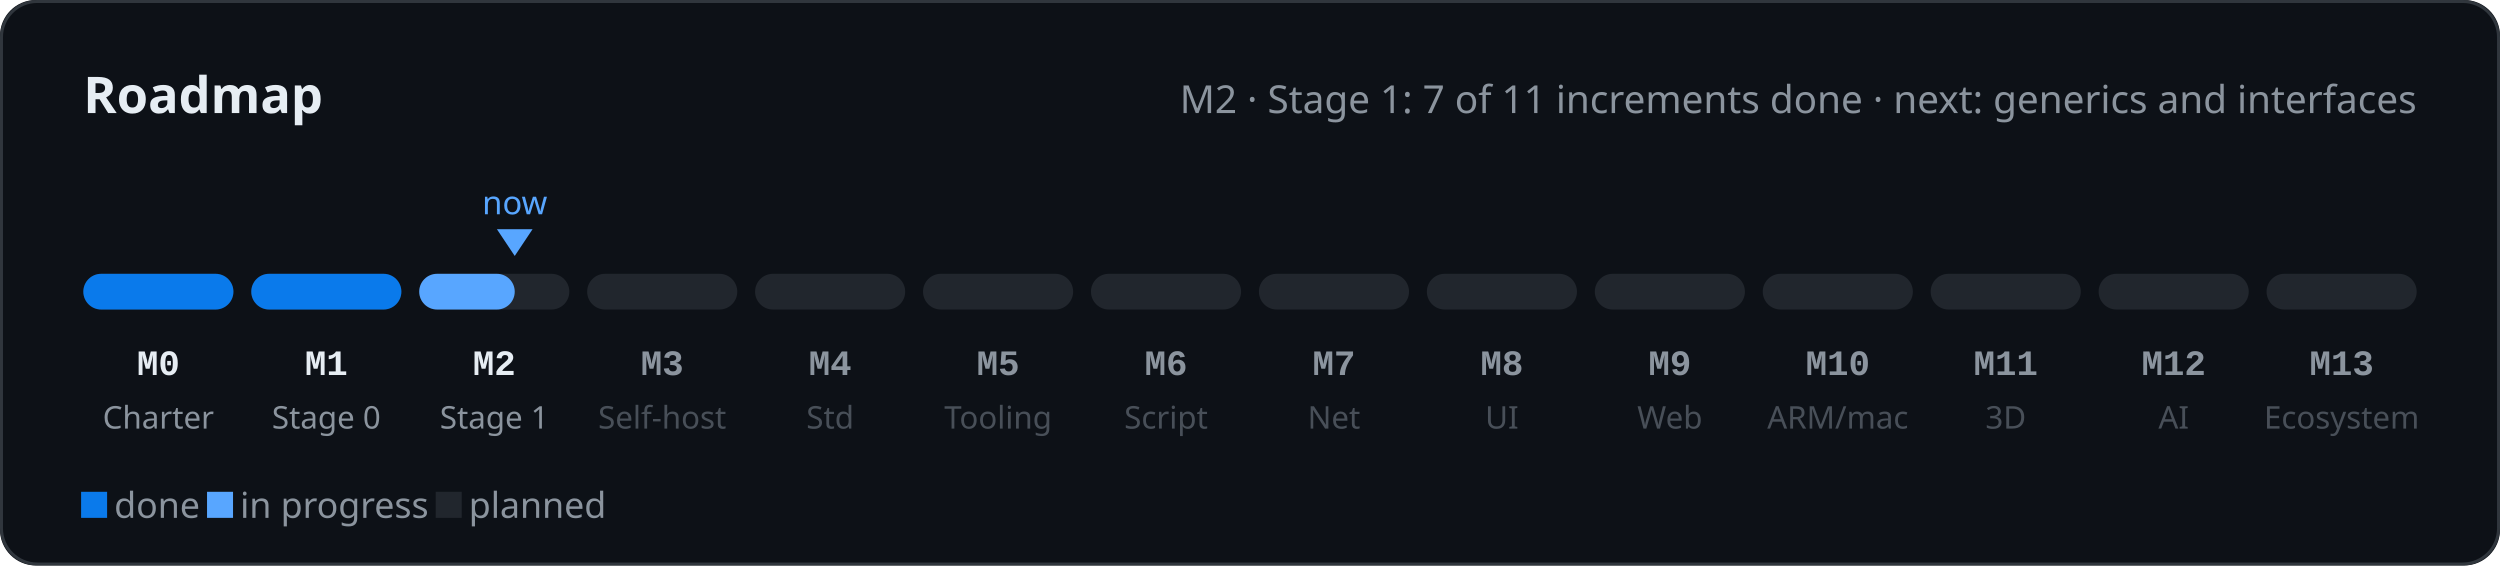
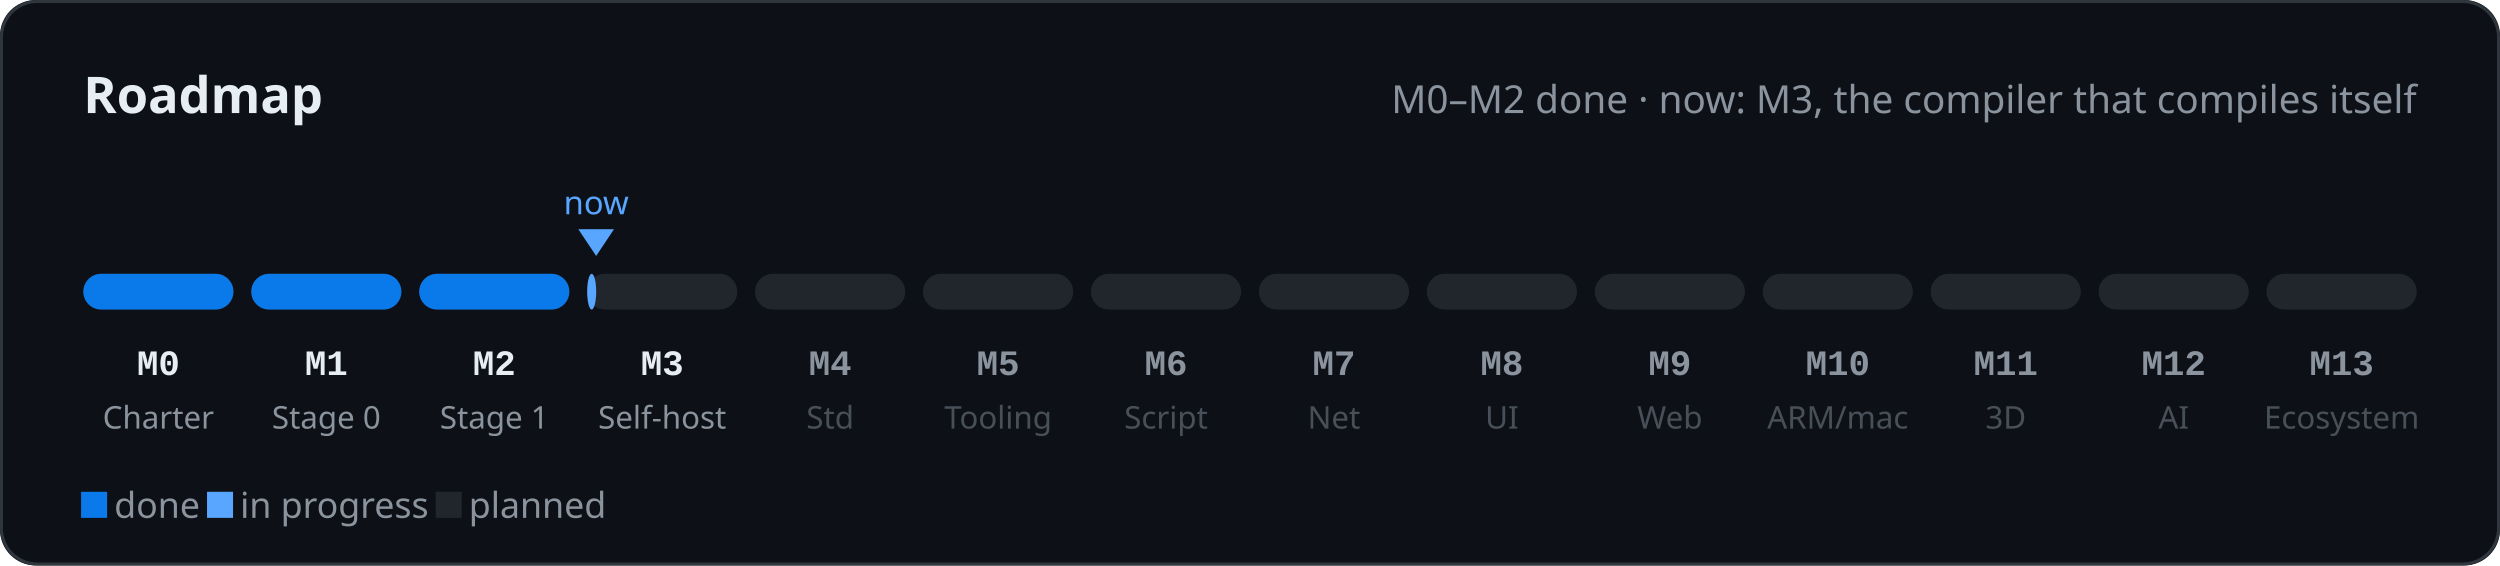
<svg xmlns="http://www.w3.org/2000/svg" width="840" height="190" viewBox="0 0 840 190" role="img" aria-labelledby="t d">
  <style>
.m{font-family:ui-monospace,SFMono-Regular,'SF Mono',Menlo,Consolas,'Liberation Mono',monospace}
.s{font-family:-apple-system,BlinkMacSystemFont,'Segoe UI','Noto Sans',Helvetica,Arial,sans-serif}
.bar{transform:scaleX(1);transform-box:fill-box;transform-origin:left;animation:grow 1.4s cubic-bezier(.2,.7,.2,1) both}@keyframes grow{from{transform:scaleX(0)}}.shine{animation:shine 2.4s linear infinite}@keyframes shine{from{transform:translateX(-60px)}to{transform:translateX(120px)}}.here{animation:bob 1.6s ease-in-out infinite}@keyframes bob{50%{transform:translateY(-4px)}}
@media (prefers-reduced-motion: reduce){*{animation:none!important}}
</style>
  <defs>
    <clipPath id="card">
      <rect width="840" height="190" rx="12" />
    </clipPath>
  </defs>
  <g clip-path="url(#card)">
    <rect width="840" height="190" fill="#0d1117" />
    <text class="s" x="28" y="38" font-size="17" font-weight="600" fill="#e6edf3">Roadmap</text>
-     <text class="s" x="812" y="38" font-size="13" fill="#8b949e" text-anchor="end">M2 · Stage 1: 7 of 11 increments done · next: generics and interfaces</text>
+     <text class="s" x="812" y="38" font-size="13" fill="#8b949e" text-anchor="end">M0–M2 done · now: M3, the compiler that compiles itself</text>
    <defs>
      <linearGradient id="sh" x1="0" x2="1">
        <stop offset="0" stop-color="#fff" stop-opacity="0" />
        <stop offset=".5" stop-color="#fff" stop-opacity=".45" />
        <stop offset="1" stop-color="#fff" stop-opacity="0" />
      </linearGradient>
    </defs>
    <rect x="28.00" y="92" width="50.43" height="12" rx="6" fill="#21262d" />
    <rect class="bar" style="animation-delay:0.0s" x="28.00" y="92" width="50.43" height="12" rx="6" fill="#0a7aeb" />
    <text class="m" x="53.21" y="126" font-size="12" font-weight="600" fill="#e6edf3" text-anchor="middle">M0</text>
    <text class="s" x="53.21" y="144" font-size="10.5" fill="#8b949e" text-anchor="middle">Charter</text>
    <rect x="84.43" y="92" width="50.43" height="12" rx="6" fill="#21262d" />
    <rect class="bar" style="animation-delay:0.25s" x="84.43" y="92" width="50.43" height="12" rx="6" fill="#0a7aeb" />
    <text class="m" x="109.64" y="126" font-size="12" font-weight="600" fill="#e6edf3" text-anchor="middle">M1</text>
    <text class="s" x="109.64" y="144" font-size="10.5" fill="#8b949e" text-anchor="middle">Stage 0</text>
    <rect x="140.86" y="92" width="50.43" height="12" rx="6" fill="#21262d" />
-     <clipPath id="m2c">
-       <rect x="140.86" y="92" width="32.09" height="12" rx="6" />
-     </clipPath>
-     <g clip-path="url(#m2c)">
-       <rect class="bar" style="animation-delay:.5s" x="140.86" y="92" width="32.09" height="12" rx="6" fill="#58a6ff" />
-       <rect class="shine" x="100.86" y="92" width="40" height="12" fill="url(#sh)" />
-     </g>
-     <g class="here">
-       <path d="M172.95 86 l-6 -9 h12 z" fill="#58a6ff" />
-     </g>
-     <text class="s" x="172.95" y="72" font-size="11" fill="#58a6ff" text-anchor="middle">now</text>
+     <rect class="bar" style="animation-delay:0.5s" x="140.86" y="92" width="50.43" height="12" rx="6" fill="#0a7aeb" />
    <text class="m" x="166.07" y="126" font-size="12" font-weight="600" fill="#e6edf3" text-anchor="middle">M2</text>
    <text class="s" x="166.07" y="144" font-size="10.5" fill="#8b949e" text-anchor="middle">Stage 1</text>
    <rect x="197.29" y="92" width="50.43" height="12" rx="6" fill="#21262d" />
-     <text class="m" x="222.50" y="126" font-size="12" font-weight="600" fill="#8b949e" text-anchor="middle">M3</text>
-     <text class="s" x="222.50" y="144" font-size="10.5" fill="#484f58" text-anchor="middle">Self-host</text>
+     <clipPath id="m2c">
+       <rect x="197.29" y="92" width="3.03" height="12" rx="6" />
+     </clipPath>
+     <g clip-path="url(#m2c)">
+       <rect class="bar" style="animation-delay:.75s" x="197.29" y="92" width="3.03" height="12" rx="6" fill="#58a6ff" />
+       <rect class="shine" x="157.29" y="92" width="40" height="12" fill="url(#sh)" />
+     </g>
+     <g class="here">
+       <path d="M200.31 86 l-6 -9 h12 z" fill="#58a6ff" />
+     </g>
+     <text class="s" x="200.31" y="72" font-size="11" fill="#58a6ff" text-anchor="middle">now</text>
+     <text class="m" x="222.50" y="126" font-size="12" font-weight="600" fill="#e6edf3" text-anchor="middle">M3</text>
+     <text class="s" x="222.50" y="144" font-size="10.5" fill="#8b949e" text-anchor="middle">Self-host</text>
    <rect x="253.71" y="92" width="50.43" height="12" rx="6" fill="#21262d" />
    <text class="m" x="278.93" y="126" font-size="12" font-weight="600" fill="#8b949e" text-anchor="middle">M4</text>
    <text class="s" x="278.93" y="144" font-size="10.5" fill="#484f58" text-anchor="middle">Std</text>
    <rect x="310.14" y="92" width="50.43" height="12" rx="6" fill="#21262d" />
    <text class="m" x="335.36" y="126" font-size="12" font-weight="600" fill="#8b949e" text-anchor="middle">M5</text>
    <text class="s" x="335.36" y="144" font-size="10.5" fill="#484f58" text-anchor="middle">Tooling</text>
    <rect x="366.57" y="92" width="50.43" height="12" rx="6" fill="#21262d" />
    <text class="m" x="391.79" y="126" font-size="12" font-weight="600" fill="#8b949e" text-anchor="middle">M6</text>
    <text class="s" x="391.79" y="144" font-size="10.5" fill="#484f58" text-anchor="middle">Script</text>
    <rect x="423.00" y="92" width="50.43" height="12" rx="6" fill="#21262d" />
    <text class="m" x="448.21" y="126" font-size="12" font-weight="600" fill="#8b949e" text-anchor="middle">M7</text>
    <text class="s" x="448.21" y="144" font-size="10.5" fill="#484f58" text-anchor="middle">Net</text>
    <rect x="479.43" y="92" width="50.43" height="12" rx="6" fill="#21262d" />
    <text class="m" x="504.64" y="126" font-size="12" font-weight="600" fill="#8b949e" text-anchor="middle">M8</text>
    <text class="s" x="504.64" y="144" font-size="10.5" fill="#484f58" text-anchor="middle">UI</text>
    <rect x="535.86" y="92" width="50.43" height="12" rx="6" fill="#21262d" />
    <text class="m" x="561.07" y="126" font-size="12" font-weight="600" fill="#8b949e" text-anchor="middle">M9</text>
    <text class="s" x="561.07" y="144" font-size="10.5" fill="#484f58" text-anchor="middle">Web</text>
    <rect x="592.29" y="92" width="50.43" height="12" rx="6" fill="#21262d" />
    <text class="m" x="617.50" y="126" font-size="12" font-weight="600" fill="#8b949e" text-anchor="middle">M10</text>
    <text class="s" x="617.50" y="144" font-size="10.5" fill="#484f58" text-anchor="middle">ARM/mac</text>
    <rect x="648.71" y="92" width="50.43" height="12" rx="6" fill="#21262d" />
    <text class="m" x="673.93" y="126" font-size="12" font-weight="600" fill="#8b949e" text-anchor="middle">M11</text>
    <text class="s" x="673.93" y="144" font-size="10.5" fill="#484f58" text-anchor="middle">3D</text>
    <rect x="705.14" y="92" width="50.43" height="12" rx="6" fill="#21262d" />
    <text class="m" x="730.36" y="126" font-size="12" font-weight="600" fill="#8b949e" text-anchor="middle">M12</text>
    <text class="s" x="730.36" y="144" font-size="10.5" fill="#484f58" text-anchor="middle">AI</text>
    <rect x="761.57" y="92" width="50.43" height="12" rx="6" fill="#21262d" />
    <text class="m" x="786.79" y="126" font-size="12" font-weight="600" fill="#8b949e" text-anchor="middle">M13</text>
    <text class="s" x="786.79" y="144" font-size="10.5" fill="#484f58" text-anchor="middle">Ecosystem</text>
    <text class="s" x="28" y="174" font-size="12" fill="#8b949e">
      <tspan fill="#0a7aeb">■</tspan> done   <tspan fill="#58a6ff">■</tspan> in progress   <tspan fill="#21262d">■</tspan> planned</text>
  </g>
  <rect x="0.5" y="0.5" width="839" height="189" rx="12" fill="none" stroke="#30363d" />
</svg>
